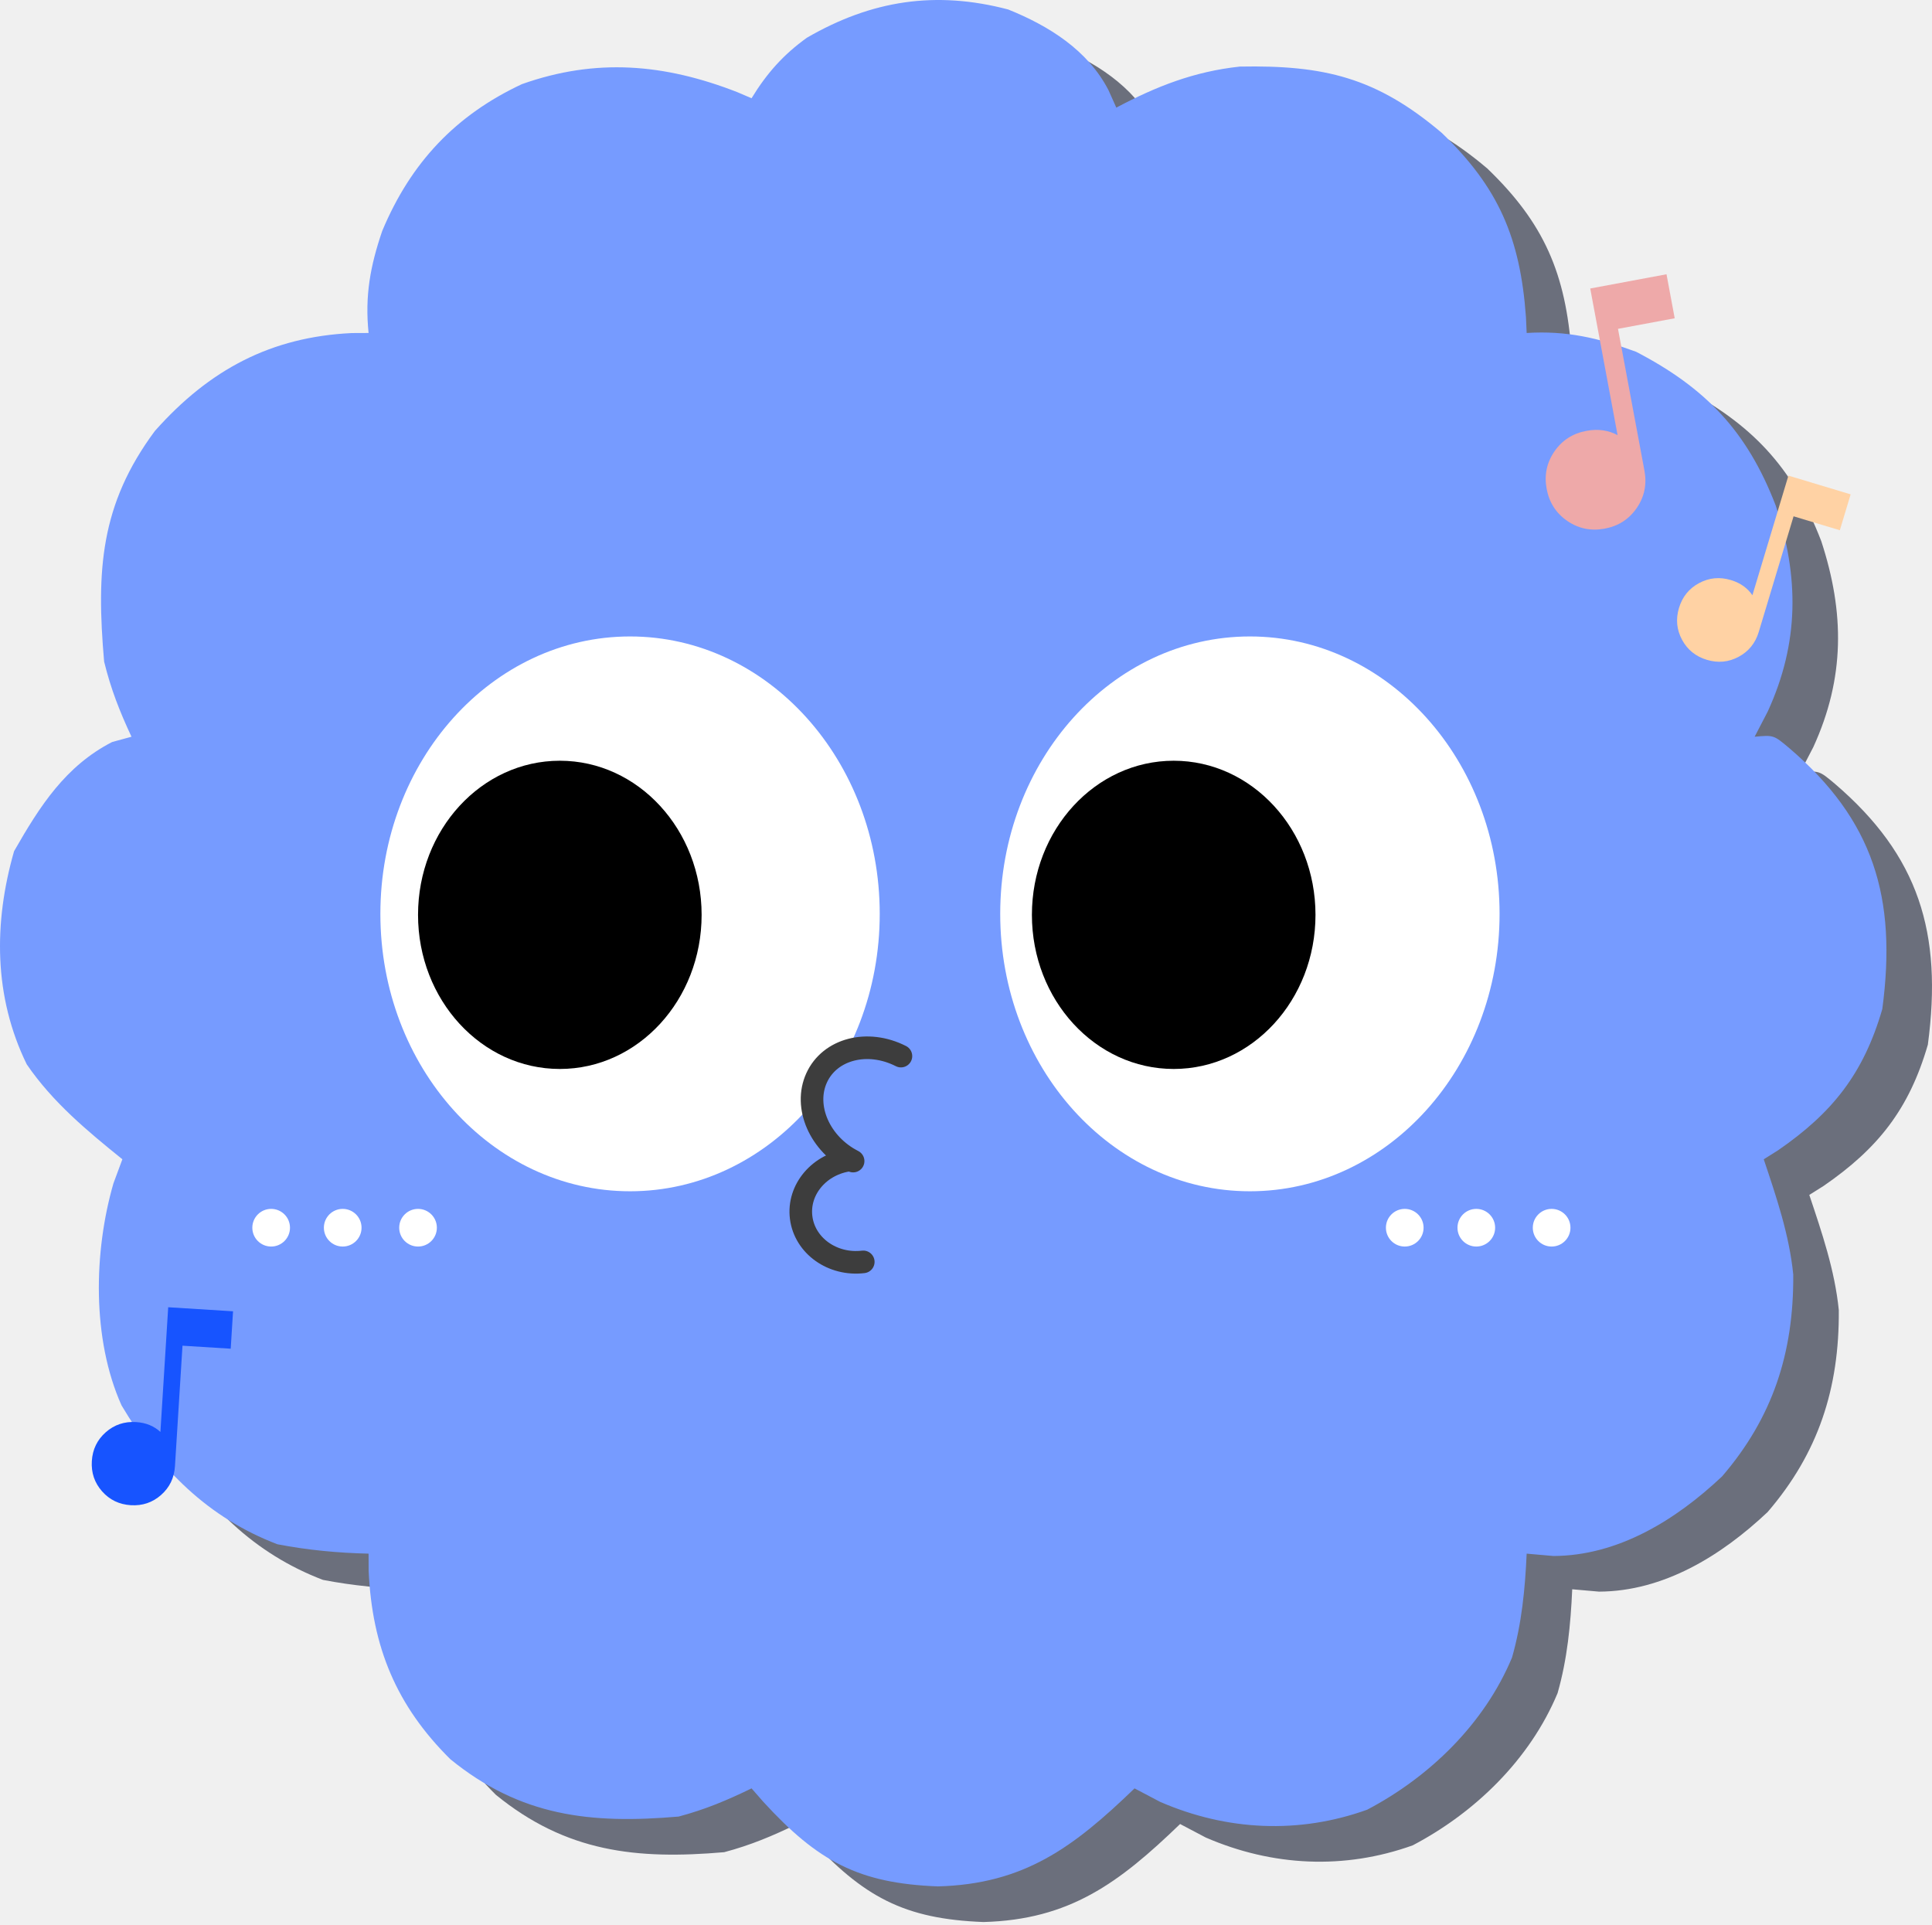
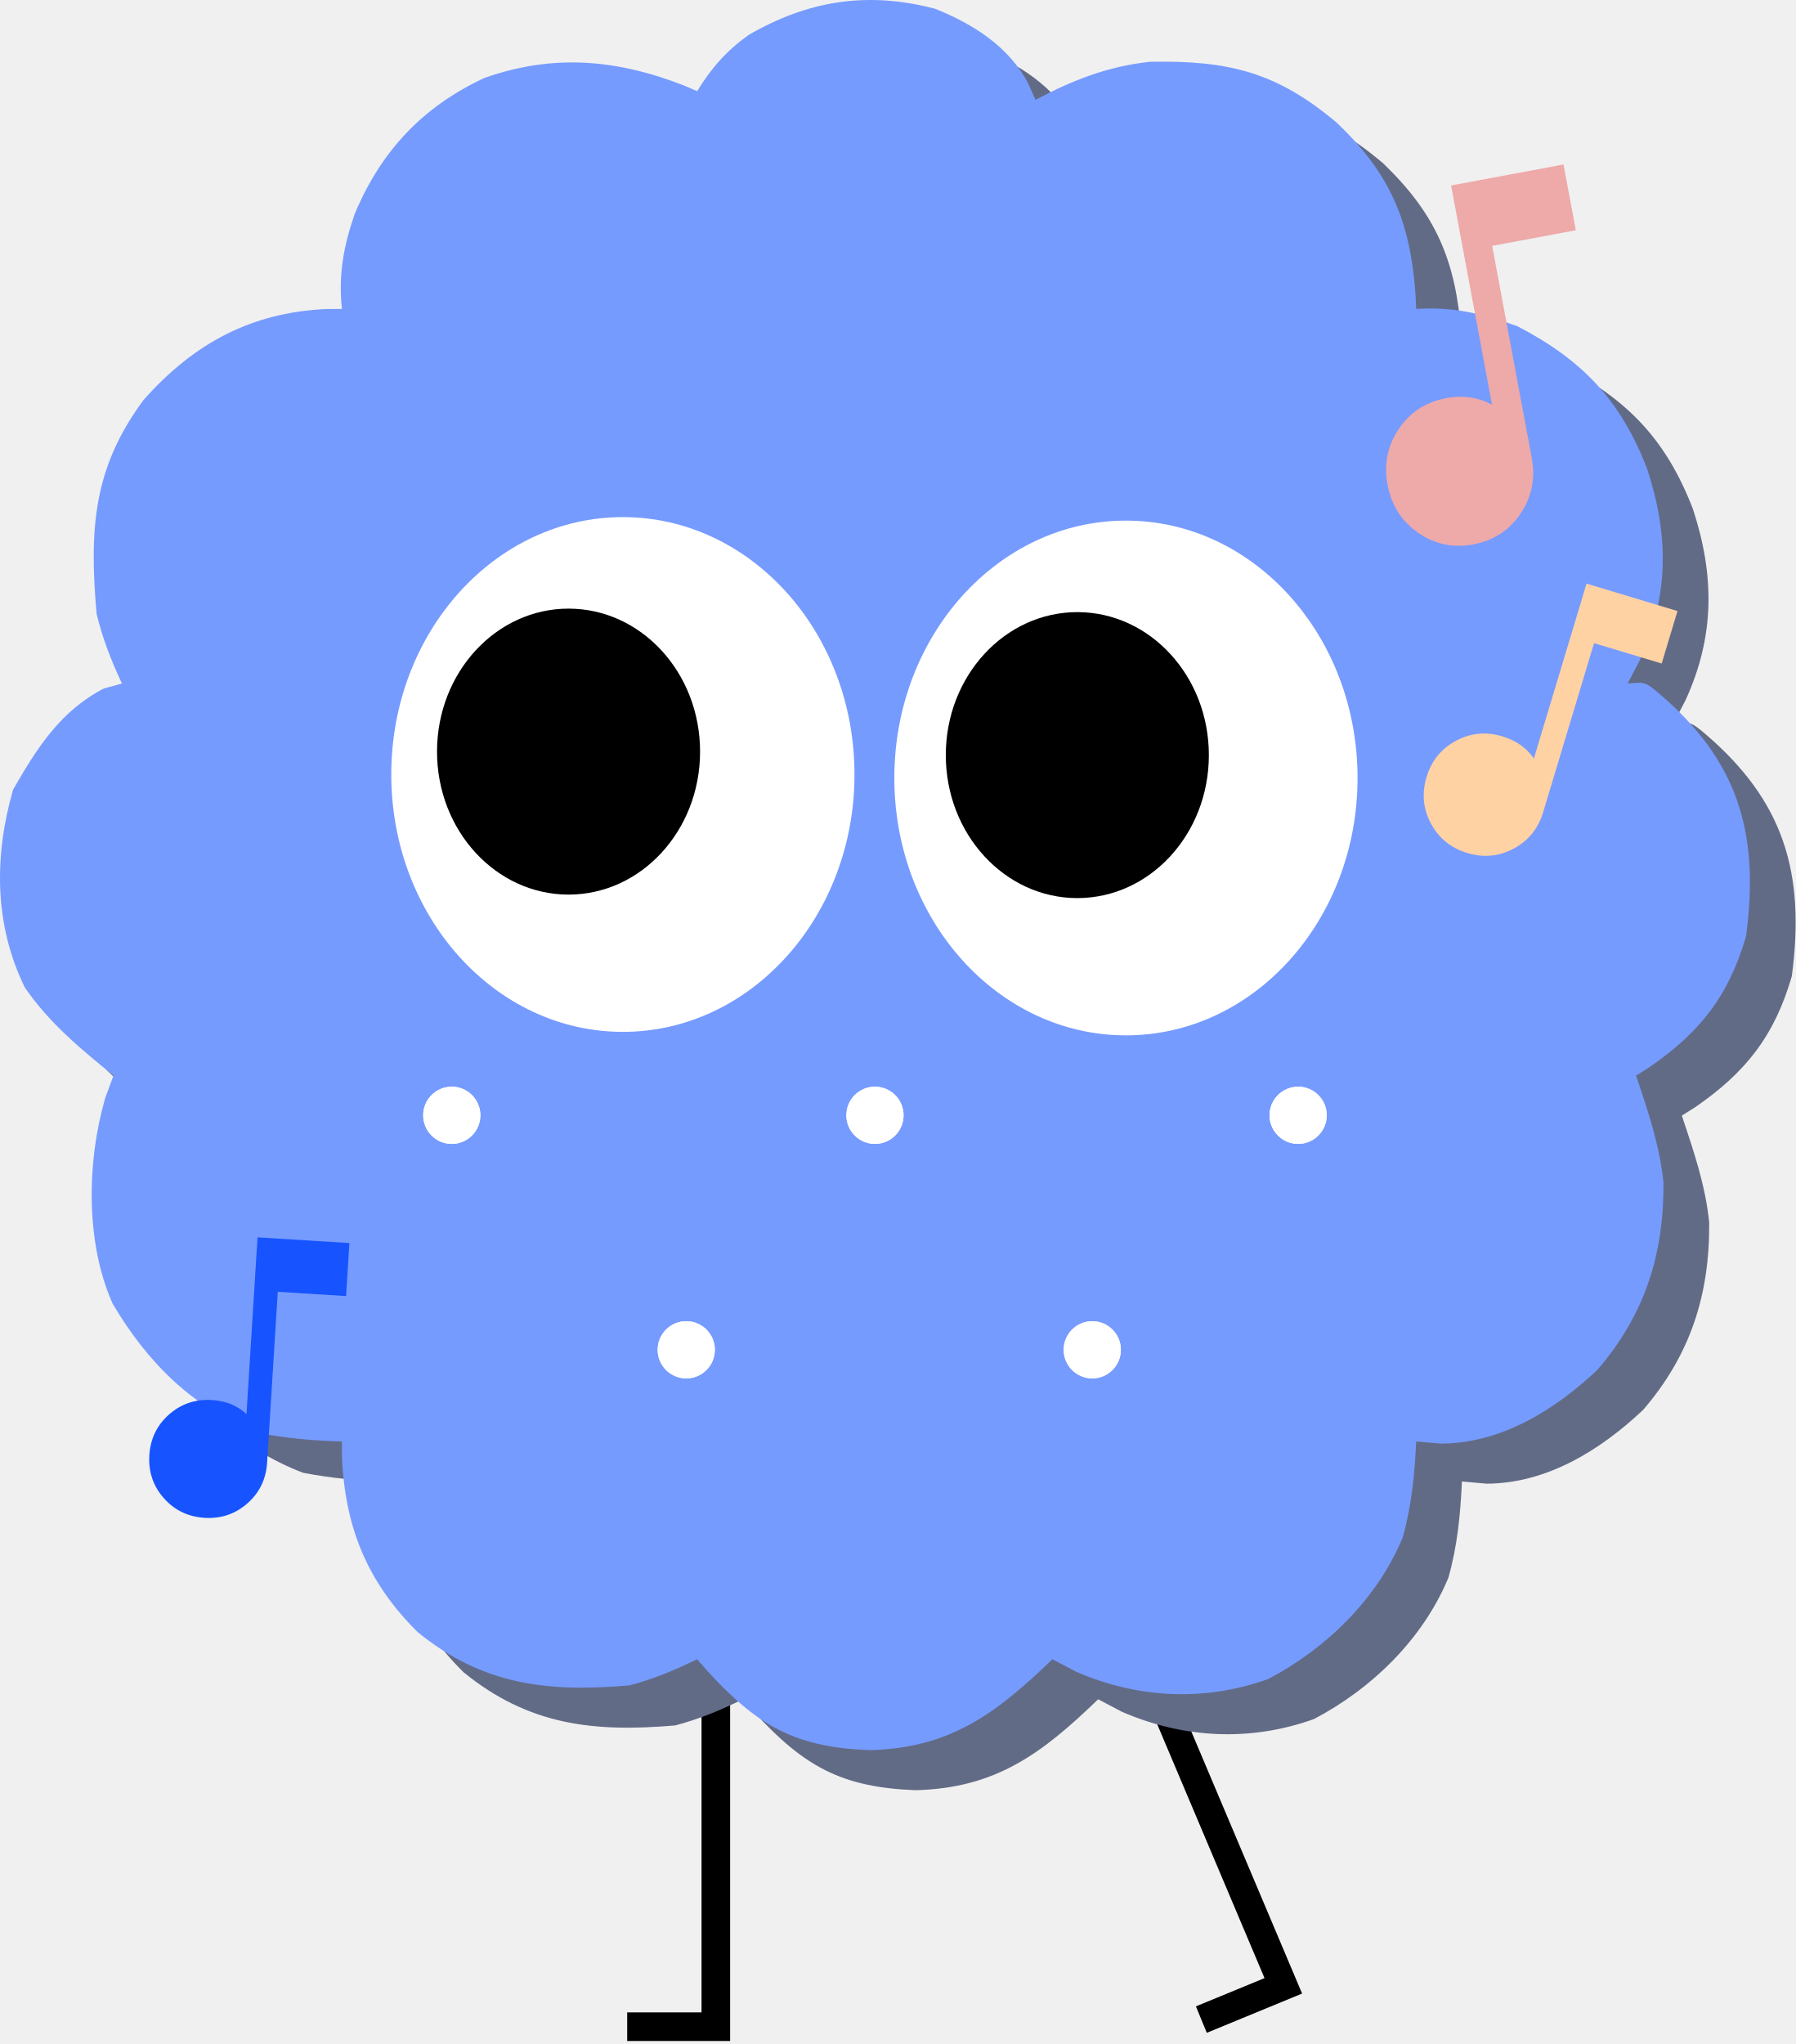
- <svg xmlns="http://www.w3.org/2000/svg" width="513" height="511" viewBox="0 0 513 511" fill="none">
-   <path d="M487.211 208.121C483.05 204.627 483.051 204.626 478 205.09C479.148 202.878 480.298 200.669 481.482 198.39C489.888 180.038 489.816 162.696 483.598 143.693C475.989 123.929 464.97 112.454 446.524 102.866C436.521 99.2 428.079 97.216 417.468 97.878C417.406 96.49 417.344 95.101 417.28 93.671C415.76 72.621 409.995 59.233 394.919 44.74C377.536 29.997 363.628 26.723 341.28 27.142C329.229 28.444 319.219 32.347 308.51 38.039C307.475 35.73 307.475 35.73 306.419 33.374C300.897 22.725 290.541 16.307 279.793 11.976C260.548 6.913 243.514 9.535 226.356 19.476C220.091 23.98 215.718 28.893 211.655 35.547C210.392 35.007 209.128 34.466 207.825 33.91C188.552 26.402 170.372 24.805 150.67 31.806C133.14 40.014 121.204 52.574 113.596 70.763C110.427 80.038 108.951 87.969 109.964 97.878C107.762 97.888 107.761 97.888 105.517 97.897C84.081 98.916 67.715 107.571 53.215 123.903C38.734 143.418 37.637 160.895 39.745 185.144C41.542 192.452 43.827 198.262 47.009 205.09C45.312 205.553 43.615 206.017 41.865 206.493C29.514 212.853 22.722 223.421 15.834 235.479C10.37 254.546 10.415 274.093 19.194 292.074C26.089 302.155 35.224 309.726 44.589 317.289C43.413 320.461 43.412 320.461 42.213 323.697C36.954 341.915 36.492 365.032 44.352 382.611C54.436 399.647 67.413 412.51 85.749 419.514C93.835 421.072 101.745 421.815 109.964 422.008C109.969 423.519 109.977 425.029 109.983 426.586C110.89 446.83 117.359 462.409 131.669 476.588C150.358 491.806 168.954 493.834 192.287 491.821C199.324 489.951 205.049 487.541 211.655 484.339C212.684 485.513 213.712 486.686 214.77 487.896C229.238 503.711 240.073 509.564 261.144 510.364C283.997 509.744 297.092 500.036 313.35 484.339C315.598 485.523 317.845 486.705 320.16 487.925C337.854 495.602 356.982 496.523 375.122 489.998C391.61 481.336 406.216 467.249 413.581 449.59C416.165 440.526 417.045 431.419 417.468 422.008C419.815 422.214 422.161 422.42 424.579 422.631C441.694 422.561 457.005 413.15 469.355 401.497C482.816 385.843 488.407 368.658 488.253 347.88C487.19 337.283 483.775 327.323 480.42 317.289C481.678 316.498 482.938 315.708 484.234 314.892C498.594 304.999 506.924 294.582 511.899 277.396C515.856 247.683 509.488 227.207 487.211 208.121Z" fill="#6B6F7C" />
-   <path d="M475.115 198.66C470.954 195.166 470.955 195.166 465.904 195.629C467.053 193.417 468.202 191.208 469.386 188.929C477.792 170.577 477.721 153.235 471.502 134.232C463.894 114.468 452.875 102.993 434.428 93.405C424.425 89.739 415.983 87.755 405.373 88.417C405.31 87.029 405.248 85.641 405.184 84.21C403.665 63.16 397.899 49.772 382.823 35.279C365.44 20.537 351.532 17.262 329.185 17.681C317.134 18.983 307.123 22.886 296.414 28.578C295.379 26.269 295.379 26.269 294.323 23.913C288.802 13.264 278.445 6.846 267.697 2.515C248.452 -2.548 231.419 0.074 214.26 10.015C207.996 14.519 203.623 19.432 199.56 26.086C198.296 25.546 197.033 25.005 195.73 24.449C176.456 16.941 158.276 15.344 138.574 22.345C121.044 30.552 109.109 43.113 101.5 61.302C98.331 70.578 96.855 78.508 97.868 88.417C95.667 88.427 95.665 88.427 93.421 88.437C71.985 89.455 55.619 98.11 41.119 114.442C26.639 133.957 25.541 151.434 27.649 175.683C29.447 182.991 31.731 188.801 34.913 195.629C33.216 196.092 31.519 196.556 29.769 197.032C17.419 203.392 10.626 213.96 3.738 226.018C-1.726 245.085 -1.681 264.632 7.098 282.613C13.993 292.694 23.128 300.265 32.493 307.828C31.318 311 31.316 311 30.118 314.236C24.858 332.454 24.396 355.571 32.257 373.15C42.34 390.186 55.318 403.049 73.653 410.053C81.74 411.611 89.649 412.354 97.868 412.547C97.873 414.058 97.881 415.568 97.888 417.125C98.794 437.369 105.264 452.948 119.574 467.127C138.263 482.346 156.859 484.373 180.191 482.36C187.229 480.49 192.953 478.08 199.56 474.878C200.588 476.052 201.616 477.226 202.674 478.435C217.143 494.25 227.978 500.103 249.048 500.903C271.902 500.283 284.996 490.575 301.255 474.878C303.502 476.062 305.75 477.244 308.064 478.464C325.758 486.141 344.886 487.062 363.026 480.537C379.514 471.875 394.12 457.788 401.485 440.129C404.069 431.065 404.949 421.958 405.373 412.547C407.72 412.753 410.065 412.959 412.483 413.17C429.598 413.1 444.909 403.689 457.259 392.036C470.72 376.382 476.312 359.197 476.157 338.42C475.095 327.822 471.679 317.862 468.324 307.828C469.582 307.037 470.843 306.247 472.139 305.431C486.498 295.538 494.828 285.122 499.803 267.935C503.761 238.222 497.392 217.746 475.115 198.66Z" fill="#769BFF" />
-   <path d="M167.296 316.324C203.91 316.324 233.592 283.345 233.592 242.662C233.592 201.98 203.91 169 167.296 169C130.682 169 101 201.98 101 242.662C101 283.345 130.682 316.324 167.296 316.324Z" fill="white" />
-   <path d="M331.882 316.324C368.496 316.324 398.178 283.345 398.178 242.662C398.178 201.98 368.496 169 331.882 169C295.268 169 265.586 201.98 265.586 242.662C265.586 283.345 295.268 316.324 331.882 316.324Z" fill="white" />
-   <path d="M148.65 283.847C169.443 283.847 186.299 265.525 186.299 242.923C186.299 220.322 169.443 202 148.65 202C127.856 202 111 220.322 111 242.923C111 265.525 127.856 283.847 148.65 283.847Z" fill="black" />
-   <path d="M311.65 283.847C332.443 283.847 349.299 265.525 349.299 242.923C349.299 220.322 332.443 202 311.65 202C290.856 202 274 220.322 274 242.923C274 265.525 290.856 283.847 311.65 283.847Z" fill="black" />
-   <path d="M373 331C375.761 331 378 328.761 378 326C378 323.239 375.761 321 373 321C370.239 321 368 323.239 368 326C368 328.761 370.239 331 373 331Z" fill="white" />
-   <path d="M392 331C394.761 331 397 328.761 397 326C397 323.239 394.761 321 392 321C389.239 321 387 323.239 387 326C387 328.761 389.239 331 392 331Z" fill="white" />
-   <path d="M412 331C414.761 331 417 328.761 417 326C417 323.239 414.761 321 412 321C409.239 321 407 323.239 407 326C407 328.761 409.239 331 412 331Z" fill="white" />
-   <path d="M72 331C74.761 331 77 328.761 77 326C77 323.239 74.761 321 72 321C69.239 321 67 323.239 67 326C67 328.761 69.239 331 72 331Z" fill="white" />
-   <path d="M91 331C93.761 331 96 328.761 96 326C96 323.239 93.761 321 91 321C88.239 321 86 323.239 86 326C86 328.761 88.239 331 91 331Z" fill="white" />
-   <path d="M111 331C113.761 331 116 328.761 116 326C116 323.239 113.761 321 111 321C108.239 321 106 323.239 106 326C106 328.761 108.239 331 111 331Z" fill="white" />
-   <mask id="mask0_1582_1113" style="mask-type:alpha" maskUnits="userSpaceOnUse" x="379" y="59" width="99" height="99">
-     <rect x="379" y="74.5" width="84.519" height="84.519" transform="rotate(-10.5676 379 74.5)" fill="#D9D9D9" />
+ <svg xmlns="http://www.w3.org/2000/svg" width="514" height="585" viewBox="0 0 514 585" fill="none">
+   <path fill-rule="evenodd" clip-rule="evenodd" d="M361.964 566.142L342.324 574.232L345.441 581.801L372.719 570.563L301.944 403.156L294.405 406.343L361.964 566.142Z" fill="black" />
+   <path fill-rule="evenodd" clip-rule="evenodd" d="M200.811 575.952H179.528V584.136H208.996V426.172H200.811V575.952Z" fill="black" />
+   <path d="M488.211 210.121C484.05 206.627 484.051 206.626 479 207.09C480.148 204.878 481.298 202.669 482.482 200.39C490.888 182.038 490.816 164.696 484.598 145.693C476.989 125.929 465.97 114.454 447.524 104.866C437.521 101.2 429.079 99.216 418.468 99.878C418.406 98.49 418.344 97.101 418.28 95.671C416.76 74.621 410.995 61.233 395.919 46.74C378.536 31.997 364.628 28.723 342.28 29.142C330.229 30.444 320.219 34.347 309.51 40.039C308.475 37.73 308.475 37.73 307.419 35.374C301.897 24.725 291.541 18.307 280.793 13.976C261.548 8.913 244.514 11.535 227.356 21.476C221.091 25.98 216.718 30.893 212.655 37.547C211.392 37.007 210.128 36.466 208.825 35.91C189.552 28.402 171.372 26.805 151.67 33.806C134.14 42.014 122.204 54.574 114.596 72.763C111.427 82.038 109.951 89.969 110.964 99.878C108.762 99.888 108.761 99.888 106.517 99.897C85.081 100.916 68.715 109.571 54.215 125.903C39.734 145.418 38.637 162.895 40.745 187.144C42.542 194.452 44.827 200.262 48.009 207.09C46.312 207.553 44.615 208.017 42.865 208.493C30.514 214.853 23.722 225.421 16.834 237.479C11.37 256.546 11.415 276.093 20.194 294.074C27.089 304.155 36.224 311.726 45.589 319.289C44.413 322.461 44.412 322.461 43.213 325.697C37.954 343.915 37.492 367.032 45.352 384.611C55.436 401.647 68.413 414.51 86.749 421.514C94.835 423.072 102.745 423.815 110.964 424.008C110.969 425.519 110.977 427.029 110.983 428.586C111.89 448.83 118.359 464.409 132.669 478.588C151.358 493.806 169.954 495.834 193.287 493.821C200.324 491.951 206.049 489.541 212.655 486.339C213.683 487.513 214.712 488.686 215.77 489.896C230.238 505.711 241.073 511.564 262.144 512.364C284.997 511.744 298.092 502.036 314.35 486.339C316.598 487.523 318.845 488.705 321.16 489.925C338.854 497.602 357.982 498.523 376.122 491.998C392.61 483.336 407.216 469.249 414.581 451.59C417.165 442.526 418.045 433.419 418.468 424.008C420.815 424.214 423.161 424.42 425.579 424.631C442.694 424.561 458.005 415.15 470.355 403.497C483.816 387.843 489.407 370.658 489.253 349.88C488.19 339.283 484.775 329.323 481.42 319.289C482.678 318.498 483.938 317.708 485.234 316.892C499.594 306.999 507.924 296.582 512.899 279.396C516.856 249.683 510.488 229.207 488.211 210.121Z" fill="#626B86" />
+   <path d="M475.115 198.66C470.954 195.166 470.955 195.166 465.904 195.629C467.053 193.417 468.202 191.208 469.386 188.929C477.792 170.577 477.721 153.235 471.502 134.232C463.894 114.468 452.875 102.993 434.428 93.405C424.425 89.739 415.983 87.755 405.373 88.417C405.31 87.029 405.248 85.641 405.184 84.21C403.665 63.16 397.899 49.772 382.823 35.279C365.44 20.537 351.532 17.262 329.185 17.681C317.134 18.983 307.123 22.886 296.414 28.578C295.379 26.269 295.379 26.269 294.323 23.913C288.802 13.264 278.445 6.846 267.697 2.515C248.452 -2.548 231.419 0.074 214.26 10.015C207.996 14.519 203.623 19.432 199.56 26.086C198.296 25.546 197.033 25.005 195.73 24.449C176.456 16.941 158.276 15.344 138.574 22.345C121.044 30.552 109.109 43.113 101.5 61.302C98.331 70.578 96.855 78.508 97.868 88.417C95.667 88.427 95.665 88.427 93.421 88.437C71.985 89.455 55.619 98.11 41.119 114.442C26.639 133.957 25.541 151.434 27.649 175.683C29.447 182.991 31.731 188.801 34.913 195.629C33.216 196.092 31.519 196.556 29.769 197.032C17.419 203.392 10.626 213.96 3.738 226.018C-1.726 245.085 -1.681 264.632 7.098 282.613C13.993 292.694 23.128 300.265 32.493 307.828C31.318 311 31.316 311 30.118 314.236C24.858 332.454 24.396 355.571 32.257 373.15C42.34 390.186 55.318 403.049 73.653 410.053C81.74 411.611 89.649 412.354 97.868 412.547C97.873 414.058 97.881 415.568 97.888 417.125C98.794 437.369 105.264 452.948 119.574 467.127C138.263 482.346 156.859 484.373 180.192 482.36C187.229 480.49 192.953 478.08 199.56 474.878C200.588 476.052 201.616 477.226 202.674 478.435C217.143 494.25 227.978 500.103 249.048 500.903C271.902 500.283 284.996 490.575 301.254 474.878C303.502 476.062 305.75 477.244 308.064 478.464C325.758 486.141 344.886 487.062 363.026 480.537C379.514 471.875 394.12 457.788 401.485 440.129C404.069 431.065 404.949 421.958 405.373 412.547C407.72 412.753 410.065 412.959 412.483 413.17C429.598 413.1 444.909 403.689 457.259 392.036C470.72 376.382 476.312 359.197 476.157 338.42C475.095 327.822 471.679 317.862 468.324 307.828C469.582 307.037 470.843 306.247 472.139 305.431C486.498 295.538 494.828 285.122 499.803 267.935C503.761 238.222 497.392 217.746 475.115 198.66Z" fill="#769BFF" />
+   <path d="M178.296 295.324C214.91 295.324 244.592 262.345 244.592 221.662C244.592 180.98 214.91 148 178.296 148C141.682 148 112 180.98 112 221.662C112 262.345 141.682 295.324 178.296 295.324Z" fill="white" />
+   <path d="M322.296 296.324C358.91 296.324 388.592 263.345 388.592 222.662C388.592 181.98 358.91 149 322.296 149C285.682 149 256 181.98 256 222.662C256 263.345 285.682 296.324 322.296 296.324Z" fill="white" />
+   <path d="M162.745 256.038C183.539 256.038 200.395 237.716 200.395 215.115C200.395 192.513 183.539 174.191 162.745 174.191C141.952 174.191 125.096 192.513 125.096 215.115C125.096 237.716 141.952 256.038 162.745 256.038Z" fill="black" />
+   <path d="M308.382 257.038C329.175 257.038 346.032 238.716 346.032 216.115C346.032 193.513 329.175 175.191 308.382 175.191C287.589 175.191 270.732 193.513 270.732 216.115C270.732 238.716 287.589 257.038 308.382 257.038Z" fill="black" />
+   <path d="M129.319 327.389C133.84 327.389 137.504 323.724 137.504 319.204C137.504 314.684 133.84 311.02 129.319 311.02C124.799 311.02 121.135 314.684 121.135 319.204C121.135 323.724 124.799 327.389 129.319 327.389Z" fill="white" />
+   <path d="M250.452 327.389C254.973 327.389 258.637 323.724 258.637 319.204C258.637 314.684 254.973 311.02 250.452 311.02C245.932 311.02 242.268 314.684 242.268 319.204C242.268 323.724 245.932 327.389 250.452 327.389Z" fill="white" />
+   <path d="M371.587 327.389C376.107 327.389 379.772 323.724 379.772 319.204C379.772 314.684 376.107 311.02 371.587 311.02C367.067 311.02 363.402 314.684 363.402 319.204C363.402 323.724 367.067 327.389 371.587 327.389Z" fill="white" />
+   <path d="M196.435 394.502C200.955 394.502 204.619 390.838 204.619 386.317C204.619 381.797 200.955 378.133 196.435 378.133C191.914 378.133 188.25 381.797 188.25 386.317C188.25 390.838 191.914 394.502 196.435 394.502Z" fill="white" />
+   <path d="M312.657 394.502C317.178 394.502 320.842 390.838 320.842 386.317C320.842 381.797 317.178 378.133 312.657 378.133C308.137 378.133 304.473 381.797 304.473 386.317C304.473 390.838 308.137 394.502 312.657 394.502Z" fill="white" />
+   <path d="M129.319 327.389C133.84 327.389 137.504 323.724 137.504 319.204C137.504 314.684 133.84 311.02 129.319 311.02C124.799 311.02 121.135 314.684 121.135 319.204C121.135 323.724 124.799 327.389 129.319 327.389Z" fill="white" />
+   <path d="M250.452 327.389C254.973 327.389 258.637 323.724 258.637 319.204C258.637 314.684 254.973 311.02 250.452 311.02C245.932 311.02 242.268 314.684 242.268 319.204C242.268 323.724 245.932 327.389 250.452 327.389Z" fill="white" />
+   <path d="M371.587 327.389C376.107 327.389 379.772 323.724 379.772 319.204C379.772 314.684 376.107 311.02 371.587 311.02C367.067 311.02 363.402 314.684 363.402 319.204C363.402 323.724 367.067 327.389 371.587 327.389Z" fill="white" />
+   <path d="M196.435 394.502C200.955 394.502 204.619 390.838 204.619 386.317C204.619 381.797 200.955 378.133 196.435 378.133C191.914 378.133 188.25 381.797 188.25 386.317C188.25 390.838 191.914 394.502 196.435 394.502Z" fill="white" />
+   <path d="M312.657 394.502C317.178 394.502 320.842 390.838 320.842 386.317C320.842 381.797 317.178 378.133 312.657 378.133C308.137 378.133 304.473 381.797 304.473 386.317C304.473 390.838 308.137 394.502 312.657 394.502Z" fill="white" />
+   <mask id="mask0_1591_1112" style="mask-type:alpha" maskUnits="userSpaceOnUse" x="346" y="24" width="158" height="160">
+     <rect x="346.581" y="49.516" width="134.34" height="136.204" transform="rotate(-10.5676 346.581 49.5156)" fill="#D9D9D9" />
  </mask>
-   <g mask="url(#mask0_1582_1113)">
-     <path d="M426.086 140.373C422.451 141.051 419.144 140.369 416.166 138.328C413.188 136.286 411.36 133.448 410.682 129.813C410.004 126.178 410.686 122.871 412.727 119.893C414.769 116.915 417.607 115.087 421.242 114.409C422.858 114.107 424.358 114.066 425.742 114.286C427.126 114.505 428.384 114.927 429.516 115.552L422.25 76.605L442.502 72.827L444.682 84.511L429.623 87.32L436.646 124.969C437.324 128.604 436.643 131.91 434.601 134.889C432.559 137.867 429.721 139.695 426.086 140.373Z" fill="#EEA9A9" />
+   <g mask="url(#mask0_1591_1112)">
+     <path d="M421.721 155.809C415.943 156.887 410.682 155.776 405.938 152.475C401.194 149.175 398.276 144.596 397.183 138.738C396.09 132.88 397.161 127.557 400.396 122.768C403.631 117.979 408.137 115.045 413.915 113.967C416.482 113.488 418.867 113.428 421.07 113.787C423.272 114.146 425.274 114.831 427.076 115.842L415.367 53.079L447.557 47.074L451.07 65.902L427.133 70.368L438.452 131.039C439.545 136.897 438.474 142.22 435.239 147.009C432.005 151.798 427.498 154.731 421.721 155.809Z" fill="#EEA9A9" />
  </g>
-   <mask id="mask1_1582_1113" style="mask-type:alpha" maskUnits="userSpaceOnUse" x="423" y="108" width="89" height="89">
-     <rect x="443.512" y="108.102" width="70.773" height="70.773" transform="rotate(16.7586 443.512 108.102)" fill="#D9D9D9" />
+   <mask id="mask1_1591_1112" style="mask-type:alpha" maskUnits="userSpaceOnUse" x="372" y="143" width="139" height="139">
+     <rect x="404.163" y="143" width="111.545" height="111.545" transform="rotate(16.7586 404.163 143)" fill="#D9D9D9" />
  </mask>
-   <g mask="url(#mask1_1582_1113)">
-     <path d="M453.219 175.205C450.254 174.312 448.057 172.534 446.626 169.871C445.195 167.207 444.926 164.393 445.819 161.428C446.712 158.463 448.49 156.266 451.154 154.835C453.817 153.404 456.631 153.135 459.596 154.028C460.914 154.425 462.046 154.971 462.991 155.666C463.937 156.362 464.71 157.159 465.312 158.059L474.877 126.293L491.396 131.267L488.526 140.797L476.243 137.098L466.996 167.805C466.104 170.77 464.325 172.968 461.662 174.398C458.998 175.829 456.184 176.098 453.219 175.205Z" fill="#FFD2A4" />
+   <g mask="url(#mask1_1591_1112)">
+     <path d="M420.004 244.131C415.331 242.724 411.867 239.921 409.613 235.723C407.358 231.525 406.934 227.09 408.341 222.417C409.748 217.744 412.551 214.28 416.749 212.025C420.947 209.77 425.382 209.346 430.055 210.754C432.132 211.379 433.915 212.24 435.405 213.336C436.896 214.431 438.115 215.688 439.063 217.107L454.139 167.041L480.174 174.88L475.651 189.9L456.292 184.071L441.718 232.468C440.311 237.14 437.508 240.604 433.31 242.859C429.112 245.114 424.677 245.538 420.004 244.131Z" fill="#FFD2A4" />
  </g>
-   <mask id="mask2_1582_1113" style="mask-type:alpha" maskUnits="userSpaceOnUse" x="5" y="336" width="76" height="76">
-     <rect x="9.975" y="336.562" width="70.773" height="70.773" transform="rotate(3.57467 9.97461 336.562)" fill="#D9D9D9" />
+   <mask id="mask2_1591_1112" style="mask-type:alpha" maskUnits="userSpaceOnUse" x="14" y="338" width="115" height="115">
+     <rect x="20.739" y="338" width="108.093" height="108.093" transform="rotate(3.57467 20.7393 338)" fill="#D9D9D9" />
  </mask>
-   <g mask="url(#mask2_1582_1113)">
-     <path d="M34.731 399.682C31.641 399.488 29.096 398.258 27.095 395.991C25.095 393.724 24.191 391.046 24.384 387.955C24.577 384.865 25.807 382.32 28.074 380.319C30.341 378.319 33.02 377.415 36.11 377.608C37.484 377.694 38.71 377.967 39.789 378.429C40.868 378.89 41.803 379.49 42.594 380.229L44.663 347.119L61.88 348.194L61.26 358.127L48.457 357.328L46.457 389.334C46.264 392.425 45.034 394.97 42.767 396.97C40.5 398.971 37.822 399.875 34.731 399.682Z" fill="#1754FF" />
+   <g mask="url(#mask2_1591_1112)">
+     <path d="M58.551 434.406C53.831 434.111 49.944 432.233 46.888 428.77C43.833 425.308 42.453 421.216 42.747 416.497C43.042 411.777 44.921 407.889 48.383 404.834C51.846 401.778 55.937 400.398 60.657 400.693C62.755 400.824 64.628 401.242 66.276 401.947C67.924 402.651 69.352 403.568 70.561 404.696L73.72 354.126L100.016 355.769L99.068 370.94L79.515 369.718L76.461 418.603C76.166 423.323 74.287 427.21 70.825 430.266C67.362 433.321 63.271 434.701 58.551 434.406Z" fill="#1754FF" />
  </g>
-   <path d="M225.215 308.243C233.475 311.843 242.961 308.362 246.401 300.468C249.842 292.573 245.935 283.255 237.674 279.655C229.414 276.055 219.929 279.536 216.488 287.431C213.048 295.325 216.955 304.643 225.215 308.243Z" fill="#769BFF" />
-   <path d="M226.527 308.309C217.668 303.803 213.328 293.91 216.834 286.212C220.34 278.514 230.363 275.926 239.222 280.432" stroke="#3D3D3D" stroke-width="6" stroke-linecap="round" />
-   <path d="M229.223 335.071C221.068 336.056 213.683 330.795 212.729 323.32C211.774 315.845 217.611 308.986 225.766 308.001" stroke="#3D3D3D" stroke-width="6" stroke-linecap="round" />
+   <circle cx="159" cy="273" r="10" fill="white" />
</svg>
